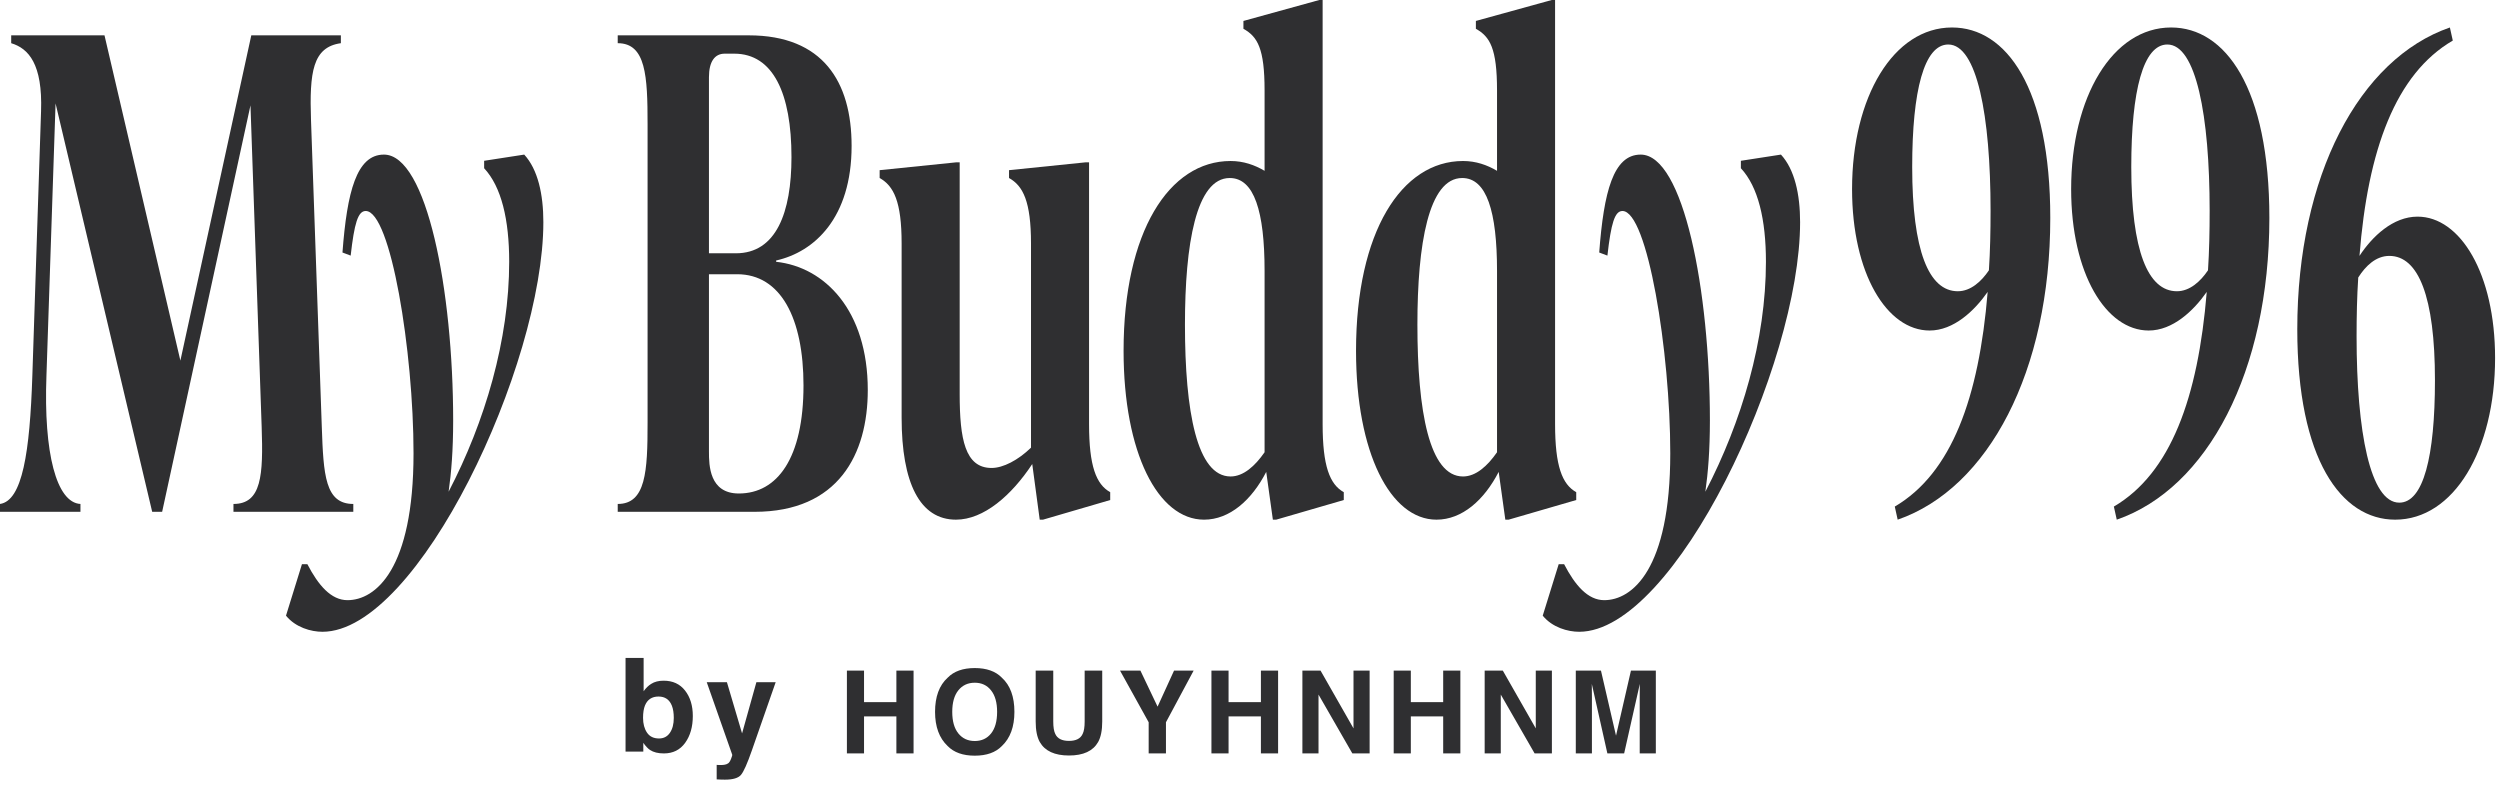
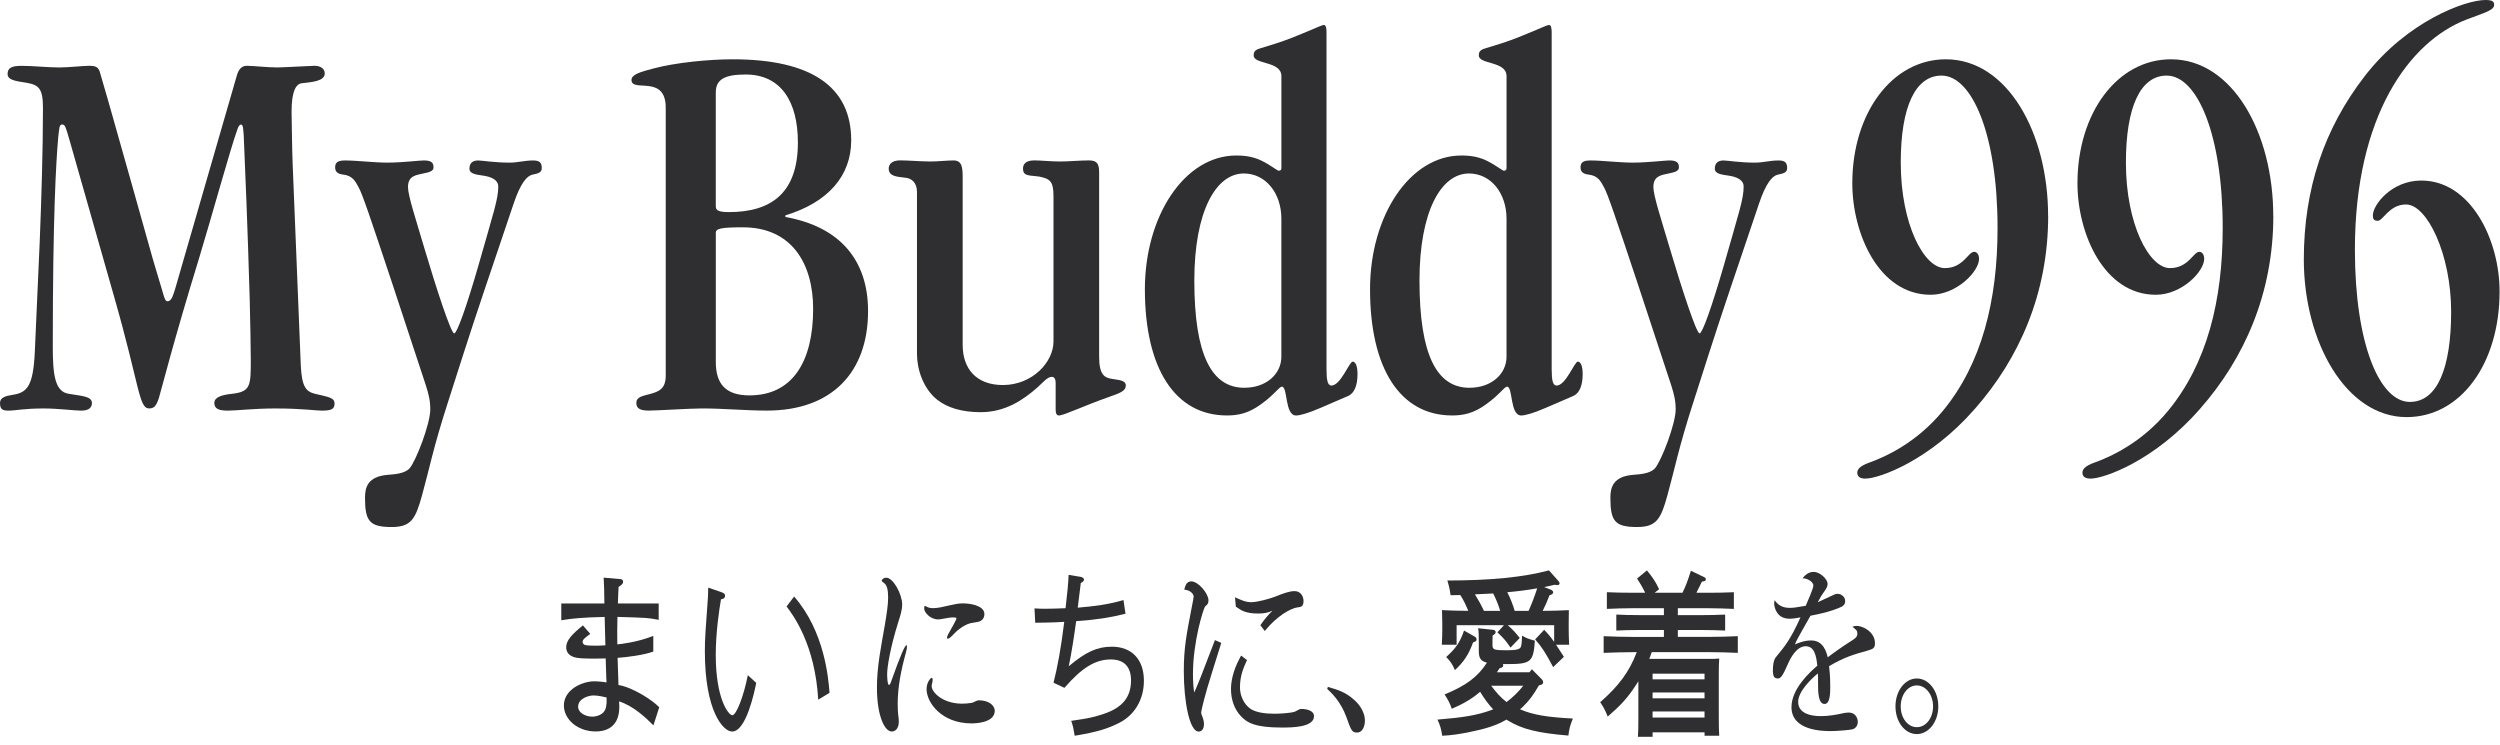
- <svg xmlns="http://www.w3.org/2000/svg" width="313" height="100" viewBox="0 0 313 100" fill="none">
-   <path d="M60.614 20.131L65.633 19.355C67.344 21.218 68.028 24.321 68.028 27.813C68.028 45.736 52.345 79.099 40.368 79.099C38.942 79.099 37.003 78.555 35.806 77.081L37.802 70.641H38.486C39.855 73.279 41.452 75.141 43.505 75.141C46.984 75.141 51.774 71.34 51.774 56.753C51.774 44.029 48.923 26.416 45.786 26.416C44.816 26.416 44.36 27.968 43.904 32.002L42.877 31.614C43.448 24.011 44.645 19.355 48.067 19.355C53.428 19.355 56.736 36.347 56.736 52.641C56.736 56.365 56.508 59.158 56.166 61.563C60.728 52.796 63.751 42.554 63.751 32.778C63.751 27.502 62.781 23.39 60.614 21.062V20.131Z" fill="#2F2F31" />
-   <path d="M217.958 20.131L222.977 19.355C224.688 21.218 225.372 24.321 225.372 27.813C225.372 45.736 209.689 79.099 197.712 79.099C196.287 79.099 194.348 78.555 193.15 77.081L195.146 70.641H195.83C197.199 73.279 198.796 75.141 200.849 75.141C204.328 75.141 209.118 71.34 209.118 56.753C209.118 44.029 206.267 26.416 203.13 26.416C202.161 26.416 201.705 27.968 201.248 32.002L200.222 31.614C200.792 24.011 201.99 19.355 205.412 19.355C210.772 19.355 214.08 36.347 214.08 52.641C214.08 56.365 213.852 59.158 213.51 61.563C218.072 52.796 221.095 42.554 221.095 32.778C221.095 27.502 220.125 23.39 217.958 21.062V20.131Z" fill="#2F2F31" />
-   <path d="M112.227 94.322V89.695H108.177V94.322H106.032V83.958H108.177V87.909H112.227V83.958H114.378V94.322H112.227ZM122.04 94.61C120.559 94.61 119.427 94.207 118.644 93.401C117.594 92.412 117.069 90.987 117.069 89.126C117.069 87.227 117.594 85.802 118.644 84.851C119.427 84.044 120.559 83.641 122.04 83.641C123.522 83.641 124.654 84.044 125.436 84.851C126.482 85.802 127.004 87.227 127.004 89.126C127.004 90.987 126.482 92.412 125.436 93.401C124.654 94.207 123.522 94.61 122.04 94.61ZM124.086 91.826C124.588 91.193 124.839 90.293 124.839 89.126C124.839 87.963 124.586 87.066 124.079 86.433C123.578 85.795 122.898 85.477 122.04 85.477C121.183 85.477 120.498 85.793 119.987 86.426C119.476 87.058 119.221 87.959 119.221 89.126C119.221 90.293 119.476 91.193 119.987 91.826C120.498 92.459 121.183 92.775 122.04 92.775C122.898 92.775 123.58 92.459 124.086 91.826ZM135.799 90.328V83.958H137.999V90.328C137.999 91.43 137.828 92.287 137.486 92.901C136.849 94.026 135.632 94.589 133.837 94.589C132.042 94.589 130.823 94.026 130.181 92.901C129.839 92.287 129.667 91.43 129.667 90.328V83.958H131.868V90.328C131.868 91.04 131.953 91.561 132.121 91.889C132.384 92.47 132.956 92.761 133.837 92.761C134.714 92.761 135.283 92.47 135.546 91.889C135.714 91.561 135.799 91.04 135.799 90.328ZM149.445 83.958L145.978 90.427V94.322H143.813V90.427L140.227 83.958H142.779L144.93 88.472L146.991 83.958H149.445ZM157.866 94.322V89.695H153.816V94.322H151.672V83.958H153.816V87.909H157.866V83.958H160.018V94.322H157.866ZM171.477 94.322H169.311L165.078 86.96V94.322H163.06V83.958H165.332L169.459 91.193V83.958H171.477V94.322ZM180.686 94.322V89.695H176.636V94.322H174.491V83.958H176.636V87.909H180.686V83.958H182.838V94.322H180.686ZM194.297 94.322H192.131L187.898 86.96V94.322H185.88V83.958H188.151L192.279 91.193V83.958H194.297V94.322ZM199.308 94.322H197.29V83.958H200.44L202.325 92.107L204.195 83.958H207.31V94.322H205.292V87.312C205.292 87.11 205.294 86.829 205.299 86.468C205.303 86.102 205.306 85.821 205.306 85.624L203.344 94.322H201.242L199.294 85.624C199.294 85.821 199.296 86.102 199.301 86.468C199.306 86.829 199.308 87.11 199.308 87.312V94.322Z" fill="#2F2F31" />
-   <path d="M83.115 94.329C82.398 94.329 81.822 94.186 81.386 93.899C81.126 93.729 80.844 93.431 80.542 93.007V94.098H78.319V82.37H80.582V86.545C80.868 86.141 81.184 85.833 81.53 85.621C81.939 85.355 82.459 85.223 83.091 85.223C84.233 85.223 85.126 85.634 85.768 86.457C86.416 87.281 86.74 88.343 86.74 89.644C86.74 90.993 86.422 92.112 85.784 92.999C85.147 93.886 84.257 94.329 83.115 94.329ZM84.358 89.883C84.358 89.267 84.278 88.757 84.119 88.354C83.816 87.589 83.259 87.206 82.446 87.206C81.623 87.206 81.057 87.581 80.749 88.33C80.59 88.728 80.51 89.243 80.51 89.876C80.51 90.619 80.674 91.235 81.004 91.724C81.333 92.213 81.835 92.457 82.51 92.457C83.094 92.457 83.548 92.221 83.872 91.748C84.196 91.275 84.358 90.654 84.358 89.883ZM92.907 91.82L94.699 85.414H97.114L94.134 93.955C93.56 95.601 93.106 96.621 92.771 97.014C92.437 97.412 91.767 97.612 90.764 97.612C90.562 97.612 90.4 97.609 90.278 97.604C90.155 97.604 89.972 97.596 89.728 97.58V95.763L90.015 95.779C90.238 95.79 90.45 95.782 90.652 95.755C90.854 95.729 91.024 95.668 91.162 95.572C91.295 95.482 91.417 95.293 91.528 95.006C91.645 94.72 91.693 94.544 91.672 94.481L88.485 85.414H91.011L92.907 91.82Z" fill="#2F2F31" />
-   <path d="M302.676 27.123C308.023 27.123 312.385 34.252 312.385 44.822C312.385 56.376 307.193 65.062 299.872 65.062C293.123 65.062 287.62 57.524 287.62 41.217C287.62 22.042 295.355 7.375 306.726 3.441L307.089 5.08C299.924 9.259 296.446 18.765 295.407 32.039C297.017 29.581 299.613 27.123 302.676 27.123ZM300.392 62.932C303.403 62.932 304.856 57.196 304.856 47.608C304.856 37.12 302.78 32.039 299.145 32.039C297.484 32.039 296.186 33.269 295.252 34.743C295.096 37.12 295.044 39.578 295.044 42.118C295.044 54.082 296.757 62.932 300.392 62.932Z" fill="#2F2F31" />
-   <path d="M271.82 3.441C278.621 3.441 284.125 10.98 284.125 27.287C284.125 46.461 276.389 61.129 265.019 65.062L264.655 63.423C271.768 59.244 275.195 49.821 276.285 36.546C274.623 38.923 272.028 41.381 269.016 41.381C263.669 41.381 259.308 34.252 259.308 23.681C259.308 12.127 264.499 3.441 271.82 3.441ZM272.547 36.464C274.156 36.464 275.506 35.235 276.441 33.842C276.596 31.466 276.648 28.926 276.648 26.385C276.648 14.422 274.935 5.572 271.353 5.572C268.341 5.572 266.836 11.308 266.836 20.895C266.836 31.384 268.912 36.464 272.547 36.464Z" fill="#2F2F31" />
-   <path d="M244.391 3.441C251.192 3.441 256.695 10.98 256.695 27.287C256.695 46.461 248.96 61.129 237.589 65.062L237.226 63.423C244.339 59.244 247.765 49.821 248.856 36.546C247.194 38.923 244.598 41.381 241.587 41.381C236.24 41.381 231.878 34.252 231.878 23.681C231.878 12.127 237.07 3.441 244.391 3.441ZM245.118 36.464C246.727 36.464 248.077 35.235 249.011 33.842C249.167 31.466 249.219 28.926 249.219 26.385C249.219 14.422 247.506 5.572 243.923 5.572C240.912 5.572 239.407 11.308 239.407 20.895C239.407 31.384 241.483 36.464 245.118 36.464Z" fill="#2F2F31" />
-   <path d="M194.696 0V53.099C194.696 58.343 195.579 60.638 197.344 61.621V62.604L188.881 65.062H188.466L187.635 59.081C185.818 62.604 183.066 65.062 179.848 65.062C174.085 65.062 169.775 56.704 169.775 43.921C169.775 29.008 175.486 20.158 183.17 20.158C184.78 20.158 186.182 20.65 187.428 21.387V11.308C187.428 6.064 186.545 4.589 184.78 3.605V2.622L194.281 0H194.696ZM183.17 59.654C184.78 59.654 186.233 58.343 187.428 56.622V33.924C187.428 26.468 186.13 22.288 183.066 22.288C178.861 22.288 177.459 30.565 177.459 40.644C177.459 51.542 178.965 59.654 183.17 59.654Z" fill="#2F2F31" />
-   <path d="M165.593 0V53.099C165.593 58.343 166.476 60.638 168.241 61.621V62.604L159.778 65.062H159.363L158.532 59.081C156.715 62.604 153.963 65.062 150.744 65.062C144.982 65.062 140.672 56.704 140.672 43.921C140.672 29.008 146.383 20.158 154.067 20.158C155.677 20.158 157.079 20.65 158.325 21.387V11.308C158.325 6.064 157.442 4.589 155.677 3.605V2.622L165.178 0H165.593ZM154.067 59.654C155.677 59.654 157.13 58.343 158.325 56.622V33.924C158.325 26.468 157.027 22.288 153.963 22.288C149.758 22.288 148.356 30.565 148.356 40.644C148.356 51.542 149.862 59.654 154.067 59.654Z" fill="#2F2F31" />
-   <path d="M136.35 20.322V53.099C136.35 58.343 137.233 60.638 138.998 61.621V62.604L130.587 65.062H130.172L129.237 58.097C126.641 62.031 123.163 65.062 119.684 65.062C115.167 65.062 112.883 60.474 112.883 52.279V30.483C112.883 25.238 111.897 23.272 110.131 22.288V21.305L119.736 20.322H120.152V49.33C120.152 54.983 120.826 58.589 124.149 58.589C125.603 58.589 127.472 57.606 129.081 56.049V30.483C129.081 25.238 128.095 23.272 126.33 22.288V21.305L135.935 20.322H136.35Z" fill="#2F2F31" />
-   <path d="M97.172 32.613V32.777C103.246 33.432 108.646 38.841 108.646 48.838C108.646 56.868 104.959 64.079 94.472 64.079H77.339V63.096C80.869 63.096 81.077 58.999 81.077 52.935V15.569C81.077 9.505 80.869 5.408 77.339 5.408V4.425H93.745C103.038 4.425 106.621 10.243 106.621 18.273C106.621 27.287 101.948 31.548 97.172 32.613ZM91.928 6.719H90.734C89.488 6.719 88.761 7.703 88.761 9.669V31.712H92.135C97.172 31.712 99.093 26.631 99.093 19.666C99.093 11.718 96.808 6.719 91.928 6.719ZM92.499 61.785C97.327 61.785 100.598 57.36 100.598 48.264C100.598 39.824 97.743 34.334 92.291 34.334H88.761V56.54C88.761 58.261 88.813 61.785 92.499 61.785Z" fill="#2F2F31" />
-   <path d="M38.939 15.077L40.288 53.426C40.496 59.49 40.704 63.096 44.234 63.096V64.079H29.23V63.096C32.76 63.096 32.968 59.49 32.76 53.426L31.359 13.193L20.3 64.079H19.054L6.957 12.947L5.815 47.035C5.451 56.704 7.061 62.932 10.072 63.096V64.079H0V63.096C2.804 62.686 3.738 56.622 4.05 47.035L5.14 13.93C5.348 8.03 3.582 6.064 1.402 5.408V4.425H13.083L22.584 45.15L31.462 4.425H42.677V5.408C39.146 5.9 38.731 9.014 38.939 15.077Z" fill="#2F2F31" />
+ <svg xmlns="http://www.w3.org/2000/svg" width="319" height="95" viewBox="0 0 319 95" fill="none">
+   <path d="M7.645 8.606C8.757 8.606 10.56 8.396 11.391 8.396C12.292 8.396 12.502 8.606 12.708 9.089C12.846 9.504 14.234 14.293 16.801 23.453C18.676 30.047 19.368 32.684 19.926 34.488C20.966 37.818 20.966 38.443 21.381 38.443C21.935 38.443 22.144 37.47 22.354 36.845L30.197 9.714C30.474 8.673 30.96 8.396 31.514 8.396C32.348 8.396 34.081 8.606 35.402 8.606C36.027 8.606 39.705 8.396 40.12 8.396C40.883 8.396 41.437 8.745 41.437 9.369C41.437 10.41 39.634 10.481 38.522 10.619C37.826 10.69 37.205 11.521 37.205 14.226C37.205 14.365 37.276 19.498 37.344 20.958L38.384 46.705C38.522 49.41 39.076 49.968 40.187 50.245C41.924 50.66 42.687 50.731 42.687 51.495C42.687 52.12 42.41 52.397 41.089 52.397C40.255 52.397 38.59 52.12 35.121 52.12C32.344 52.12 30.193 52.397 29.085 52.397C27.978 52.397 27.349 52.187 27.349 51.424C27.349 50.66 28.322 50.383 29.639 50.245C32 49.968 32 49.205 32 45.875C32 44 31.929 41.433 31.862 38.17C31.585 28.662 31.308 22.14 31.099 17.284C31.027 16.449 31.027 15.895 30.751 15.895C30.541 15.895 30.402 16.172 30.264 16.587C29.43 18.877 27.001 27.689 25.336 33.171C22.212 43.304 20.547 49.897 20.27 50.799C19.922 51.839 19.645 52.116 19.02 52.116C17.703 52.116 17.841 49.272 14.511 37.68L8.958 18.181C8.333 15.963 8.266 15.891 7.918 15.891C7.57 15.891 7.57 16.307 7.432 17.489C7.155 20.614 6.735 27.622 6.735 44.277C6.735 47.816 7.012 49.968 8.749 50.245C10.275 50.522 11.731 50.522 11.731 51.424C11.731 51.977 11.383 52.397 10.342 52.397C9.508 52.397 7.499 52.12 5.553 52.12C3.053 52.12 1.946 52.397 1.111 52.397C0.348 52.397 0 52.258 0 51.424C0 50.731 0.692 50.522 1.598 50.383C3.473 50.106 4.236 49.272 4.442 44.902L5.066 30.885C5.276 25.613 5.482 19.087 5.482 13.815C5.482 11.315 4.995 10.833 3.33 10.552C1.942 10.342 0.969 10.204 0.969 9.441C0.969 8.677 1.455 8.4 2.772 8.4C4.161 8.4 6.174 8.61 7.629 8.61L7.645 8.606Z" fill="#2F2F31" />
+   <path d="M49.561 20.748C51.226 20.748 53.587 20.471 54.07 20.471C55.043 20.471 55.319 20.748 55.319 21.373C55.319 21.859 54.695 21.998 54.002 22.136C53.101 22.346 52.06 22.413 52.06 23.872C52.06 24.984 53.101 28.105 54.141 31.644C55.667 36.778 57.542 42.54 57.958 42.54C58.306 42.54 59.484 39.278 61.011 34.005C63.024 26.926 63.578 25.399 63.578 23.805C63.578 22.904 62.605 22.555 61.703 22.417C60.801 22.279 59.899 22.207 59.899 21.515C59.899 20.752 60.386 20.475 61.011 20.475C61.497 20.475 63.091 20.752 65.037 20.752C66.077 20.752 66.912 20.475 68.019 20.475C68.854 20.475 69.13 20.752 69.13 21.448C69.13 22.073 68.577 22.14 67.952 22.283C67.26 22.421 66.425 23.323 65.523 26.028L61.845 36.924C59.832 42.892 58.238 47.959 57.127 51.427C55.323 56.98 54.699 60.172 53.864 63.154C53.029 66.207 52.476 67.248 49.976 67.248C47.133 67.248 46.575 66.484 46.575 63.502C46.575 62.185 46.923 60.797 49.49 60.587C50.324 60.516 51.641 60.449 52.266 59.753C53.101 58.78 54.904 54.062 54.904 52.258C54.904 51.079 54.695 50.316 54.35 49.205L49.98 35.951C47.342 28.041 46.235 24.711 45.748 23.877C45.333 23.113 44.985 22.421 43.806 22.279C43.114 22.207 42.766 21.931 42.766 21.377C42.766 20.823 42.976 20.475 44.016 20.475C45.614 20.475 47.623 20.752 49.569 20.752L49.561 20.748Z" fill="#2F2F31" />
+   <path d="M108.614 17.904C108.614 22.413 105.699 25.815 100.217 27.48V27.689C107.225 28.939 110.765 33.242 110.765 39.693C110.765 47.465 106.185 52.392 97.856 52.392C95.151 52.392 92.303 52.116 89.598 52.116C88.071 52.116 83.839 52.392 82.795 52.392C81.684 52.392 81.197 52.116 81.197 51.42C81.197 50.585 82.099 50.518 83.072 50.241C83.974 49.964 84.947 49.687 84.947 47.951V13.74C84.947 9.437 80.576 11.865 80.576 10.2C80.576 9.508 81.755 9.16 83.353 8.745C86.196 7.981 90.499 7.566 93.486 7.566C103.48 7.566 108.614 11.034 108.614 17.904ZM91.334 26.23C91.334 26.716 91.405 27.064 92.999 27.064C98.552 27.064 101.811 24.497 101.811 18.181C101.811 12.976 99.659 9.508 95.151 9.508C92.584 9.508 91.334 10.062 91.334 11.798V26.234V26.23ZM91.334 46.148C91.334 48.991 92.584 50.451 95.637 50.451C101.119 50.451 103.757 46.148 103.757 39.416C103.757 33.586 100.98 29.006 94.806 29.006C92.101 29.006 91.338 29.145 91.338 29.698V46.144L91.334 46.148Z" fill="#2F2F31" />
+   <path d="M118.604 20.61C119.644 20.61 120.894 20.471 121.658 20.471C122.769 20.471 122.836 21.373 122.836 22.69V43.996C122.836 47.12 124.64 49.13 127.97 49.13C131.715 49.13 134.425 46.215 134.425 43.577V25.047C134.425 23.173 134.009 22.828 132.688 22.548C131.371 22.338 130.537 22.548 130.537 21.508C130.537 20.883 130.952 20.467 131.992 20.467C132.827 20.467 134.073 20.606 135.255 20.606C136.438 20.606 137.822 20.467 138.933 20.467C139.973 20.467 140.25 20.883 140.25 21.994V45.519C140.25 47.947 141.014 48.224 141.987 48.362C142.75 48.501 143.652 48.501 143.652 49.197C143.652 49.893 142.888 50.17 141.5 50.652C138.17 51.831 135.742 53.014 135.117 53.014C134.769 53.014 134.701 52.666 134.701 52.179V48.849C134.701 48.434 134.563 48.086 134.215 48.086C133.661 48.086 133.104 48.778 132.411 49.403C130.537 51.068 128.247 52.594 125.126 52.594C122.765 52.594 120.894 52.041 119.573 50.996C117.837 49.608 117.006 47.18 117.006 45.167V24.486C117.006 23.307 116.31 22.749 115.551 22.682C114.511 22.544 113.399 22.544 113.399 21.504C113.399 21.017 113.747 20.463 114.855 20.463C115.895 20.463 117.422 20.602 118.6 20.602L118.604 20.61Z" fill="#2F2F31" />
+   <path d="M169.264 4.232V47.116C169.264 48.505 169.402 49.197 169.889 49.197C171.068 49.197 172.179 46.143 172.594 46.143C172.942 46.143 173.219 46.63 173.219 47.741C173.219 49.197 172.804 50.17 172.04 50.518L168.501 52.044C166.903 52.736 165.863 53.017 165.376 53.017C163.921 53.017 164.336 49.339 163.573 49.339C163.225 49.339 162.6 50.379 160.935 51.558C159.337 52.736 158.02 53.013 156.564 53.013C149.904 53.013 146.087 46.978 146.087 36.912C146.087 27.543 151.154 19.842 157.747 19.842C158.51 19.842 159.274 19.913 159.966 20.119C161.354 20.467 162.952 21.784 163.157 21.784C163.434 21.784 163.505 21.646 163.505 21.436V9.709C163.505 7.768 159.966 8.254 159.966 7.071C159.966 6.723 160.037 6.379 160.8 6.17L162.813 5.545C165.657 4.643 168.572 3.184 168.92 3.184C169.197 3.184 169.268 3.599 169.268 4.224L169.264 4.232ZM158.783 49.478C161.627 49.478 163.502 47.674 163.502 45.523V27.895C163.502 24.632 161.488 22.136 158.712 22.136C155.172 22.136 152.396 26.926 152.396 35.809C152.396 45.317 154.615 49.481 158.779 49.481L158.783 49.478Z" fill="#2F2F31" />
+   <path d="M197.994 4.232V47.116C197.994 48.505 198.132 49.197 198.619 49.197C199.798 49.197 200.909 46.143 201.324 46.143C201.672 46.143 201.949 46.63 201.949 47.741C201.949 49.197 201.534 50.17 200.77 50.518L197.231 52.044C195.633 52.736 194.593 53.017 194.106 53.017C192.651 53.017 193.066 49.339 192.303 49.339C191.955 49.339 191.33 50.379 189.665 51.558C188.067 52.736 186.75 53.013 185.294 53.013C178.634 53.013 174.817 46.978 174.817 36.912C174.817 27.543 179.884 19.842 186.477 19.842C187.24 19.842 188.004 19.913 188.696 20.119C190.084 20.467 191.682 21.784 191.887 21.784C192.164 21.784 192.235 21.646 192.235 21.436V9.709C192.235 7.768 188.696 8.254 188.696 7.071C188.696 6.723 188.767 6.379 189.53 6.17L191.543 5.545C194.387 4.643 197.302 3.184 197.65 3.184C197.927 3.184 197.998 3.599 197.998 4.224L197.994 4.232ZM187.513 49.478C190.357 49.478 192.232 47.674 192.232 45.523V27.895C192.232 24.632 190.218 22.136 187.442 22.136C183.902 22.136 181.126 26.926 181.126 35.809C181.126 45.317 183.344 49.481 187.509 49.481L187.513 49.478Z" fill="#2F2F31" />
+   <path d="M208.472 20.748C210.137 20.748 212.498 20.471 212.98 20.471C213.953 20.471 214.23 20.748 214.23 21.373C214.23 21.859 213.605 21.998 212.913 22.136C212.011 22.346 210.971 22.413 210.971 23.872C210.971 24.984 212.011 28.105 213.052 31.644C214.578 36.778 216.453 42.54 216.868 42.54C217.216 42.54 218.395 39.278 219.921 34.005C221.935 26.926 222.488 25.399 222.488 23.805C222.488 22.904 221.515 22.555 220.614 22.417C219.712 22.279 218.81 22.207 218.81 21.515C218.81 20.752 219.297 20.475 219.921 20.475C220.408 20.475 222.002 20.752 223.948 20.752C224.988 20.752 225.822 20.475 226.93 20.475C227.764 20.475 228.041 20.752 228.041 21.448C228.041 22.073 227.487 22.14 226.863 22.283C226.17 22.421 225.336 23.323 224.434 26.028L220.756 36.924C218.743 42.892 217.149 47.959 216.038 51.427C214.234 56.98 213.609 60.172 212.775 63.154C211.94 66.207 211.386 67.248 208.887 67.248C206.043 67.248 205.485 66.484 205.485 63.502C205.485 62.185 205.834 60.797 208.4 60.587C209.235 60.516 210.552 60.449 211.177 59.753C212.011 58.78 213.815 54.062 213.815 52.258C213.815 51.079 213.605 50.316 213.261 49.205L208.891 35.951C206.253 28.041 205.145 24.711 204.659 23.877C204.244 23.113 203.896 22.421 202.717 22.279C202.025 22.207 201.677 21.931 201.677 21.377C201.677 20.823 201.886 20.475 202.927 20.475C204.524 20.475 206.534 20.752 208.479 20.752L208.472 20.748Z" fill="#2F2F31" />
+   <path d="M261.347 27.551C261.347 37.407 257.668 45.732 251.977 52.187C246.218 58.78 239.764 61.07 238.027 61.07C237.403 61.07 236.987 60.86 236.987 60.307C236.987 59.82 237.474 59.405 238.443 59.057C240.594 58.294 244.549 56.49 247.88 52.464C252.875 46.428 254.888 38.376 254.888 29.078C254.888 17.141 251.625 9.646 247.741 9.646C244.411 9.646 242.536 13.601 242.536 20.748C242.536 28.658 245.522 34.211 248.156 34.211C250.518 34.211 251.138 32.131 251.902 32.131C252.25 32.131 252.527 32.479 252.527 33.032C252.527 34.63 249.683 37.612 246.349 37.612C239.756 37.612 236.354 29.841 236.354 23.386C236.354 14.436 241.421 7.566 248.291 7.566C256.134 7.566 261.339 16.936 261.339 27.551H261.347Z" fill="#2F2F31" />
+   <path d="M290.076 27.551C290.076 37.407 286.398 45.732 280.706 52.187C274.948 58.78 268.493 61.07 266.757 61.07C266.132 61.07 265.717 60.86 265.717 60.307C265.717 59.82 266.203 59.405 267.172 59.057C269.324 58.294 273.279 56.49 276.609 52.464C281.604 46.428 283.617 38.376 283.617 29.078C283.617 17.141 280.354 9.646 276.471 9.646C273.14 9.646 271.266 13.601 271.266 20.748C271.266 28.658 274.252 34.211 276.886 34.211C279.247 34.211 279.868 32.131 280.631 32.131C280.979 32.131 281.256 32.479 281.256 33.032C281.256 34.63 278.413 37.612 275.078 37.612C268.485 37.612 265.084 29.841 265.084 23.386C265.084 14.436 270.15 7.566 277.02 7.566C284.863 7.566 290.068 16.936 290.068 27.551H290.076Z" fill="#2F2F31" />
+   <path d="M318.251 0.625C318.251 1.317 317.073 1.598 314.712 2.5C307.494 5.276 300.485 14.713 300.485 31.854C300.485 44 303.677 51.285 307.494 51.285C310.962 51.285 312.766 47.053 312.766 39.764C312.766 32.475 309.712 26.091 307.007 26.091C304.856 26.091 304.092 28.172 303.4 28.172C302.914 28.172 302.775 27.962 302.775 27.48C302.775 26.163 305.136 23.038 308.953 23.038C315.269 23.038 318.947 30.604 318.947 37.193C318.947 46.353 314.019 53.223 307.082 53.223C299.378 53.223 293.967 43.648 293.967 33.1C293.967 24.15 296.534 16.445 301.739 9.714C307.153 2.705 314.577 0 317.144 0C318.046 0 318.255 0.21 318.255 0.625H318.251Z" fill="#2F2F31" />
+   <path d="M78.917 87.398C78.899 86.903 78.825 84.481 78.805 83.94C79.896 83.869 82.194 83.585 83.362 83.139V81.14C81.342 81.941 79.305 82.175 78.769 82.221C78.751 80.903 78.751 80.01 78.787 78.715C82.62 78.832 82.694 78.832 84.048 79.093V76.999H78.843C78.861 76.175 78.899 75.635 78.935 74.883C79.325 74.625 79.509 74.505 79.509 74.225C79.509 73.944 79.269 73.896 79.175 73.896L77.028 73.707C77.084 74.436 77.102 75.637 77.119 77.002H71.619V79.144C73.083 78.909 74.212 78.792 77.155 78.72C77.211 81.097 77.211 81.354 77.247 82.344C76.395 82.39 76.321 82.39 75.969 82.39C75.47 82.39 74.802 82.367 74.636 82.295C74.523 82.249 74.34 82.155 74.34 81.872C74.34 81.589 74.804 81.26 75.322 80.883L74.378 79.801C72.915 80.977 72.249 81.755 72.249 82.578C72.249 83.708 73.361 83.897 73.657 83.942C74.564 84.083 76.38 84.037 77.285 84.014C77.303 84.366 77.341 85.99 77.359 86.368C77.359 86.579 77.377 86.719 77.395 87.074C77.155 87.028 76.395 86.934 75.839 86.934C74.284 86.934 71.951 87.992 71.951 90.016C71.951 91.758 73.654 93.334 76.025 93.334C76.895 93.334 79.024 93.099 79.024 90.205C79.024 90.065 79.024 89.922 78.989 89.499C80.784 90.04 82.451 91.615 83.377 92.556L84.117 90.251C83.339 89.404 80.784 87.711 78.912 87.405L78.917 87.398ZM77.326 90.221C77.122 91.302 75.936 91.445 75.567 91.445C74.751 91.445 73.769 90.973 73.769 90.175C73.769 89.116 75.12 88.739 75.732 88.739C76.344 88.739 77.196 88.951 77.4 88.996C77.418 89.397 77.418 89.749 77.326 90.221Z" fill="#2F2F31" />
+   <path d="M93.441 91.266C92.997 91.266 91.33 89.277 91.33 83.55C91.33 80.73 91.773 77.779 91.998 76.469C92.163 76.446 92.515 76.402 92.515 76.01C92.515 75.704 92.202 75.617 91.96 75.528L90.366 74.982C90.348 75.9 90.348 76.119 90.31 76.535C90.032 80.316 89.94 81.497 89.94 83.114C89.94 90.743 92.273 93.344 93.421 93.344C95.216 93.344 96.272 88.252 96.496 87.135L95.422 86.151C94.884 88.905 93.941 91.266 93.441 91.266Z" fill="#2F2F31" />
+   <path d="M100.369 77.387C101.203 78.501 103.997 82.196 104.405 89.277L105.849 88.402C105.701 86.523 105.219 80.577 101.33 76.117L100.366 77.384L100.369 77.387Z" fill="#2F2F31" />
+   <path d="M115.667 82.334C115.483 82.334 114.973 83.392 113.65 87.12C113.589 87.296 113.507 87.398 113.446 87.398C113.201 87.398 113.201 86.062 113.201 86.013C113.201 85.182 113.548 82.787 114.647 79.286C114.892 78.532 115.116 77.851 115.116 77.119C115.116 75.834 113.976 73.717 113.099 73.717C112.691 73.717 112.507 73.995 112.507 74.069C112.507 74.194 112.65 74.271 112.834 74.421C113.221 74.699 113.323 75.428 113.323 76.186C113.323 76.79 113.262 77.42 113.201 77.823C112.875 80.368 112.222 82.986 111.98 85.809C111.918 86.439 111.898 87.094 111.898 87.75C111.898 91.302 112.857 93.342 113.793 93.342C114.18 93.342 114.69 93.038 114.69 92.056C114.69 91.881 114.67 91.705 114.649 91.529C114.568 90.95 114.547 90.371 114.547 89.764C114.547 87.724 114.955 85.582 115.588 83.29C115.69 82.938 115.731 82.66 115.731 82.51C115.731 82.41 115.71 82.334 115.669 82.334H115.667Z" fill="#2F2F31" />
+   <path d="M124.914 89.361C124.567 89.361 124.282 89.639 123.976 89.688C123.547 89.764 123.101 89.787 122.652 89.787C120.186 89.736 118.883 88.275 118.883 87.571C118.883 87.421 118.904 87.293 118.944 87.168C118.985 87.018 119.006 86.865 119.006 86.765C119.006 86.589 118.965 86.487 118.883 86.487C118.781 86.487 118.23 87.015 118.23 87.948C118.23 89.585 120.084 92.306 123.976 92.306C124.22 92.306 126.931 92.306 126.931 90.695C126.931 90.039 126.197 89.359 124.914 89.359V89.361Z" fill="#2F2F31" />
+   <path d="M119.701 79.034C119.884 79.034 120.088 79.008 120.313 78.957C120.802 78.883 121.19 78.781 121.616 78.781C121.718 78.781 122.044 78.781 122.044 78.906C122.044 79.056 121.412 80.191 121.146 80.645C120.922 80.997 120.84 81.249 120.84 81.377C120.84 81.453 120.881 81.502 120.942 81.502C121.065 81.502 121.269 81.351 121.514 81.099C122.024 80.52 122.939 79.74 123.857 79.513C124.081 79.462 124.571 79.413 124.854 79.337C125.242 79.237 125.609 78.934 125.609 78.355C125.609 77.221 123.653 76.996 123 76.996H122.715C122.327 76.996 121.776 77.096 121.024 77.274C120.392 77.424 119.66 77.6 119.068 77.6C118.762 77.6 118.517 77.549 118.313 77.45C118.191 77.374 118.089 77.325 118.028 77.325C117.926 77.325 117.926 77.475 117.926 77.651C117.926 78.131 118.701 79.036 119.698 79.036L119.701 79.034Z" fill="#2F2F31" />
+   <path d="M141.857 82.52C140.006 82.52 138.56 83.175 136.375 85.011C136.765 83.132 137.061 81.14 137.318 79.261C139.891 79.08 141.671 78.807 143.614 78.31L143.354 76.566C141.52 77.109 139.873 77.336 137.52 77.54L137.91 74.393C138.188 74.258 138.318 74.12 138.318 73.939C138.318 73.804 138.152 73.666 137.948 73.623L136.354 73.35C136.319 74.347 136.206 75.591 135.964 77.606C135.038 77.652 134.018 77.675 133.445 77.675C133.001 77.675 132.481 77.675 132.001 77.629L132.093 79.462C132.741 79.462 133.111 79.439 133.557 79.439C134.095 79.439 135.038 79.394 135.798 79.348C135.39 82.698 134.908 85.256 134.429 87.115L135.819 87.77C138.06 85.189 139.764 84.147 141.745 84.147C143.43 84.147 144.318 85.075 144.318 86.819C144.318 88.971 143.206 90.305 140.817 91.098C139.595 91.506 139.021 91.641 136.686 91.98C136.925 92.658 136.982 92.977 137.129 93.882C140.001 93.408 141.426 92.954 142.869 92.207C144.777 91.21 145.962 89.264 145.962 86.865C145.962 84.147 144.425 82.517 141.852 82.517L141.857 82.52Z" fill="#2F2F31" />
+   <path d="M157.798 77.478C158.392 77.894 158.956 78.287 160.544 78.287C161.304 78.287 161.763 78.19 162.37 77.925C161.888 78.394 161.391 78.957 160.935 79.618L160.822 79.778L161.386 80.518L161.603 80.26C162.814 78.812 164.489 77.652 165.573 77.504C166.032 77.456 166.33 77.371 166.33 76.688C166.33 76.181 166.027 75.426 165.19 75.426C164.492 75.426 163.655 75.757 162.768 76.109L162.686 76.14C161.914 76.433 160.422 76.841 159.634 76.841C159.05 76.841 158.568 76.65 158.002 76.4L157.584 76.216L157.691 77.407L157.793 77.478H157.798Z" fill="#2F2F31" />
+   <path d="M154.509 83.019C153.336 86.094 152.982 87.017 152.38 88.371C152.296 87.851 152.222 87.104 152.222 86.023C152.222 81.851 153.545 77.697 153.772 77.384C154.043 77.165 154.203 77.032 154.203 76.606C154.203 75.749 152.913 74.184 152.008 74.184C151.432 74.184 151.271 74.696 151.194 74.944L151.108 75.227L151.398 75.288C152.084 75.43 152.314 75.953 152.314 76.081C152.314 76.18 152.212 76.79 152.133 77.149L152.089 77.379C151.378 81.023 151.054 82.685 151.054 85.669C151.054 89.445 151.763 93.349 152.951 93.349C153.064 93.349 153.627 93.303 153.627 92.383C153.627 92.153 153.581 91.888 153.5 91.656L153.415 91.434C153.283 91.08 153.275 91.054 153.275 90.947C153.275 90.756 153.41 90.049 154.061 87.747C154.252 87.074 155.203 84.049 155.608 82.757L155.835 82.035L155.024 81.675L154.509 83.024V83.019Z" fill="#2F2F31" />
+   <path d="M166.009 90.463C165.882 90.463 165.734 90.537 165.402 90.715C165.318 90.761 165.244 90.802 165.219 90.812C164.671 90.996 163.268 91.072 162.638 91.072C161.333 91.072 160.374 90.896 159.713 90.537C159.16 90.231 158.222 89.28 158.222 87.668C158.222 86.207 158.714 85.123 159.007 84.475L159.119 84.226L158.364 83.652L158.217 83.927C157.271 85.679 157.074 87.076 157.074 87.941C157.074 89.272 157.508 90.478 158.291 91.33C159.145 92.283 160.28 92.834 163.546 92.834C164.78 92.834 167.667 92.834 167.667 91.383C167.667 90.703 166.81 90.46 166.009 90.46V90.463Z" fill="#2F2F31" />
+   <path d="M172.919 89.419C171.733 88.31 170.716 88.017 169.438 87.652L169.347 87.902C169.811 88.333 171.068 89.465 171.81 91.526C172.384 93.135 172.496 93.474 173.144 93.474C173.921 93.474 174.161 92.569 174.161 91.957C174.161 90.577 173.067 89.557 172.919 89.422V89.419Z" fill="#2F2F31" />
+   <path d="M186.81 80.459C186.311 81.93 185.793 82.7 184.533 83.833C185.051 84.353 185.367 84.807 185.645 85.508C186.81 84.422 187.404 83.516 187.96 81.976C188.368 81.818 188.404 81.772 188.404 81.568C188.404 81.41 188.33 81.318 188.126 81.206L186.81 80.459Z" fill="#2F2F31" />
+   <path d="M183.974 82.27H185.864V79.778H191.902L191.068 80.684C191.846 81.408 192.198 81.816 192.736 82.632L193.921 81.408C193.422 80.773 193.052 80.344 192.384 79.778H198.31V81.907C197.81 81.206 197.514 80.844 197.032 80.367L195.885 81.591C196.754 82.588 197.145 83.177 198.182 85.123L199.554 83.81C199.146 83.175 198.812 82.678 198.555 82.27H200.222C200.187 81.545 200.166 80.865 200.166 80.299V79.574C200.166 79.1 200.166 78.669 200.184 77.853C199.312 77.899 198.035 77.945 196.849 77.945C197.219 77.221 197.349 76.882 197.721 75.951C198.055 75.862 198.185 75.747 198.185 75.566C198.185 75.454 198.073 75.316 197.907 75.25L197.038 74.91C197.481 74.819 197.927 74.729 198.371 74.615C198.501 74.638 198.631 74.661 198.723 74.661C198.889 74.661 199.001 74.569 199.001 74.434C199.001 74.321 198.945 74.253 198.835 74.117L197.65 72.781C194.37 73.663 190.094 74.072 184.686 74.072C184.833 74.569 184.964 75 185.094 75.951C185.519 75.951 185.927 75.928 186.335 75.928C186.743 76.54 187.057 77.241 187.353 77.942C186.167 77.942 184.872 77.897 184 77.851C184.017 78.666 184.035 79.095 184.035 79.572V80.296C184.035 80.862 184.017 81.54 183.979 82.267L183.974 82.27ZM196.145 75.069C195.831 76.066 195.459 77.017 195.051 77.945H193.274C193.032 77.106 192.718 76.336 192.33 75.568C193.608 75.456 194.885 75.296 196.145 75.071V75.069ZM190.533 75.726C190.884 76.428 191.198 77.175 191.423 77.945H189.349C189.015 77.221 188.628 76.517 188.202 75.839C188.98 75.816 189.757 75.749 190.535 75.726H190.533Z" fill="#2F2F31" />
+   <path d="M194.329 90.172C195.145 89.379 195.645 88.701 196.366 87.454C196.792 87.365 196.904 87.273 196.904 87.046C196.904 86.934 196.848 86.796 196.738 86.684L195.461 85.394L195.165 85.779H191.016C191.129 85.621 191.22 85.439 191.33 85.281C191.72 85.169 191.812 85.1 191.812 84.896C191.812 84.85 191.794 84.784 191.774 84.738H192.365C195.346 84.738 195.662 84.465 195.849 81.75C195.015 81.523 194.829 81.456 194.219 81.115C194.201 81.77 194.145 82.336 194.071 82.52C193.941 82.859 193.497 82.974 192.273 82.974C190.624 82.974 190.44 82.905 190.44 82.295V81.933C190.44 81.683 190.44 81.39 190.458 81.094C190.736 80.936 190.845 80.822 190.845 80.64C190.845 80.505 190.715 80.391 190.55 80.368L188.604 80.164C188.678 80.48 188.696 81.002 188.696 81.954V83.063C188.696 84.037 188.974 84.353 189.734 84.557C188.53 86.413 187.031 87.5 184.325 88.609C184.733 89.221 185.011 89.741 185.251 90.442C186.694 89.83 187.88 89.129 188.862 88.27C189.361 89.086 189.899 89.856 190.529 90.511C190.437 90.557 190.343 90.58 190.234 90.624C188.492 91.258 186.732 91.552 183.417 91.822C183.752 92.5 183.899 93.023 184.029 93.882C185.271 93.814 186.031 93.701 187.327 93.451C189.494 93.02 190.976 92.569 192.217 91.822L192.404 91.934C194.237 93.066 196.313 93.541 200.127 93.859C200.219 93.043 200.331 92.592 200.701 91.687C197.33 91.506 195.606 91.213 193.959 90.509C194.089 90.397 194.199 90.282 194.329 90.17V90.172ZM192.235 89.583C191.493 89.017 190.863 88.293 190.272 87.5H194.364C193.735 88.316 193.013 88.994 192.235 89.583Z" fill="#2F2F31" />
+   <path d="M214.092 81.272V80.39H217.185C218.037 80.39 219.334 80.413 220.13 80.459V78.422C219.334 78.468 218.037 78.49 217.185 78.49H214.092V77.608H217.927C218.909 77.608 220.372 77.654 221.242 77.697V75.568C220.426 75.614 218.944 75.637 217.927 75.637H216.463C216.629 75.298 216.815 74.913 217.167 74.212C217.501 74.189 217.667 74.1 217.667 73.939C217.667 73.827 217.593 73.712 217.501 73.668L215.759 72.83C215.351 74.12 215.112 74.755 214.686 75.637H211.129L211.702 75.183C211.238 74.209 210.943 73.758 210.147 72.784L208.887 73.824C209.221 74.321 209.573 74.91 209.925 75.635H208.37C207.406 75.635 205.797 75.612 205.037 75.566V77.695C205.832 77.649 207.464 77.606 208.37 77.606H212.314V78.488H209.203C208.24 78.488 207.018 78.465 206.24 78.419V80.457C207.018 80.411 208.242 80.388 209.203 80.388H212.314V81.27H208.331C207.258 81.27 205.59 81.224 204.626 81.178V83.307C205.644 83.261 207.294 83.216 208.331 83.216H208.849C207.885 85.753 206.516 87.563 204.183 89.601C204.591 90.19 204.851 90.687 205.146 91.434C206.868 89.94 207.702 89.012 208.648 87.561C208.795 87.357 208.926 87.13 209.056 86.926V91.612C209.056 92.722 209.038 93.492 208.999 94.012H210.871V93.446H217.501V93.877H219.373C219.337 93.357 219.317 92.61 219.317 91.546V86.043C219.317 85.319 219.334 84.437 219.373 84.029C218.947 84.075 218.577 84.075 218.021 84.075H210.445C210.557 83.802 210.667 83.509 210.759 83.213H218.057C219.187 83.213 220.762 83.259 221.744 83.305V81.176C220.801 81.222 219.225 81.267 218.057 81.267H214.094L214.092 81.272ZM210.869 85.962H217.498V86.686H210.869V85.962ZM210.869 88.361H217.498V89.109H210.869V88.361ZM210.869 90.784H217.498V91.554H210.869V90.784Z" fill="#2F2F31" />
+   <path d="M236.851 79.86C236.665 79.86 236.538 79.908 236.37 79.98C236.887 80.385 236.999 80.482 236.999 80.839C236.999 81.125 236.908 81.341 236.461 81.627C234.832 82.655 233.684 83.514 233.22 83.874C233.055 83.228 232.682 81.721 231.109 81.721C230.219 81.721 229.515 82.032 229.036 82.224C229.054 82.175 229.128 81.984 229.184 81.864C229.37 81.459 230.721 79.092 231.017 78.567C232.259 78.327 233.516 78.065 234.888 77.468C235.184 77.348 235.444 77.134 235.444 76.703C235.444 76.129 234.926 75.77 234.462 75.77C234.332 75.77 234.222 75.795 234.054 75.867C233.888 75.938 232.647 76.512 231.943 76.846C232.369 76.058 232.407 75.987 232.851 75.364C233.016 75.125 233.202 74.862 233.202 74.505C233.202 73.931 232.277 72.975 231.407 72.975C230.686 72.975 230.26 73.477 230 73.788C230.704 73.788 231.389 74.291 231.389 74.719C231.389 75.079 230.612 76.823 230.408 77.3C229.204 77.514 228.796 77.562 228.406 77.562C227.667 77.562 226.998 77.394 226.443 76.583C226.404 76.752 226.386 76.846 226.386 77.014C226.386 77.348 226.608 78.95 228.35 78.95C228.74 78.95 229.018 78.901 229.74 78.781C228.48 81.579 227.72 82.509 226.608 83.848C226.239 84.279 226.221 85.187 226.221 85.521C226.221 86.286 226.369 86.571 226.851 86.571C227.164 86.571 227.406 86.429 228.166 84.659C228.536 83.823 229.296 82.461 230.408 82.461C231.519 82.461 231.759 83.68 231.889 84.947C230.964 85.735 228.592 87.887 228.592 90.228C228.592 93.191 232.425 93.288 233.61 93.288C234.37 93.288 236.148 93.145 236.426 93.048C236.591 93 237.055 92.737 237.055 92.118C237.055 91.712 236.813 90.922 235.908 90.922C235.686 90.922 235.5 90.945 235.242 90.993C234.335 91.207 233.297 91.376 232.392 91.376C231.856 91.376 229.446 91.376 229.446 89.56C229.446 88.221 231.132 86.597 231.966 85.929C231.984 86.24 231.984 86.334 231.984 87.268C231.984 88.295 232.001 89.825 232.817 89.825C233.539 89.825 233.539 88.367 233.539 87.602C233.539 86.334 233.447 85.404 233.391 84.996C235.372 83.848 236.446 83.537 238.318 83.012C239.06 82.797 239.243 82.678 239.243 82.055C239.243 80.717 237.818 79.857 236.854 79.857L236.851 79.86Z" fill="#2F2F31" />
+   <path d="M244.587 86.574C243.087 86.574 241.863 88.127 241.863 90.133C241.863 92.14 243.085 93.67 244.587 93.67C246.089 93.67 247.328 92.117 247.328 90.133C247.328 88.15 246.106 86.574 244.587 86.574ZM244.587 92.788C243.439 92.788 242.531 91.618 242.531 90.136C242.531 88.654 243.439 87.459 244.587 87.459C245.734 87.459 246.66 88.654 246.66 90.136C246.66 91.618 245.752 92.788 244.587 92.788Z" fill="#2F2F31" />
</svg>
